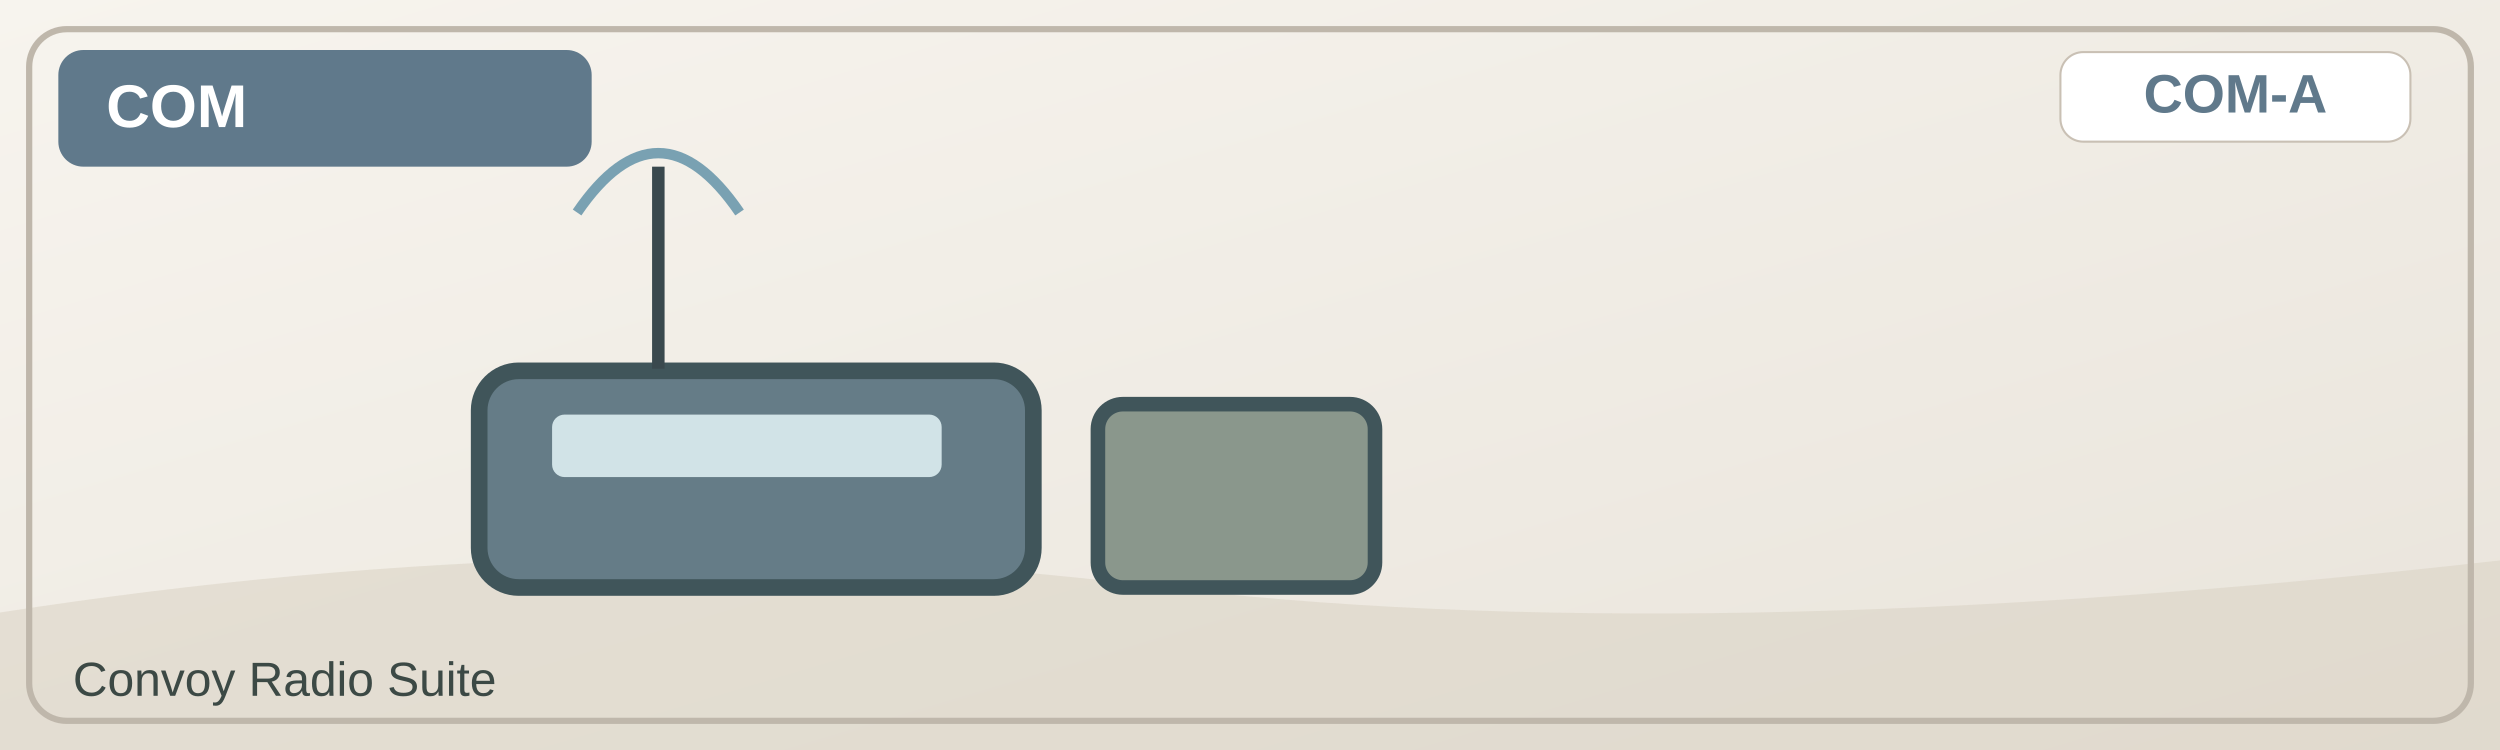
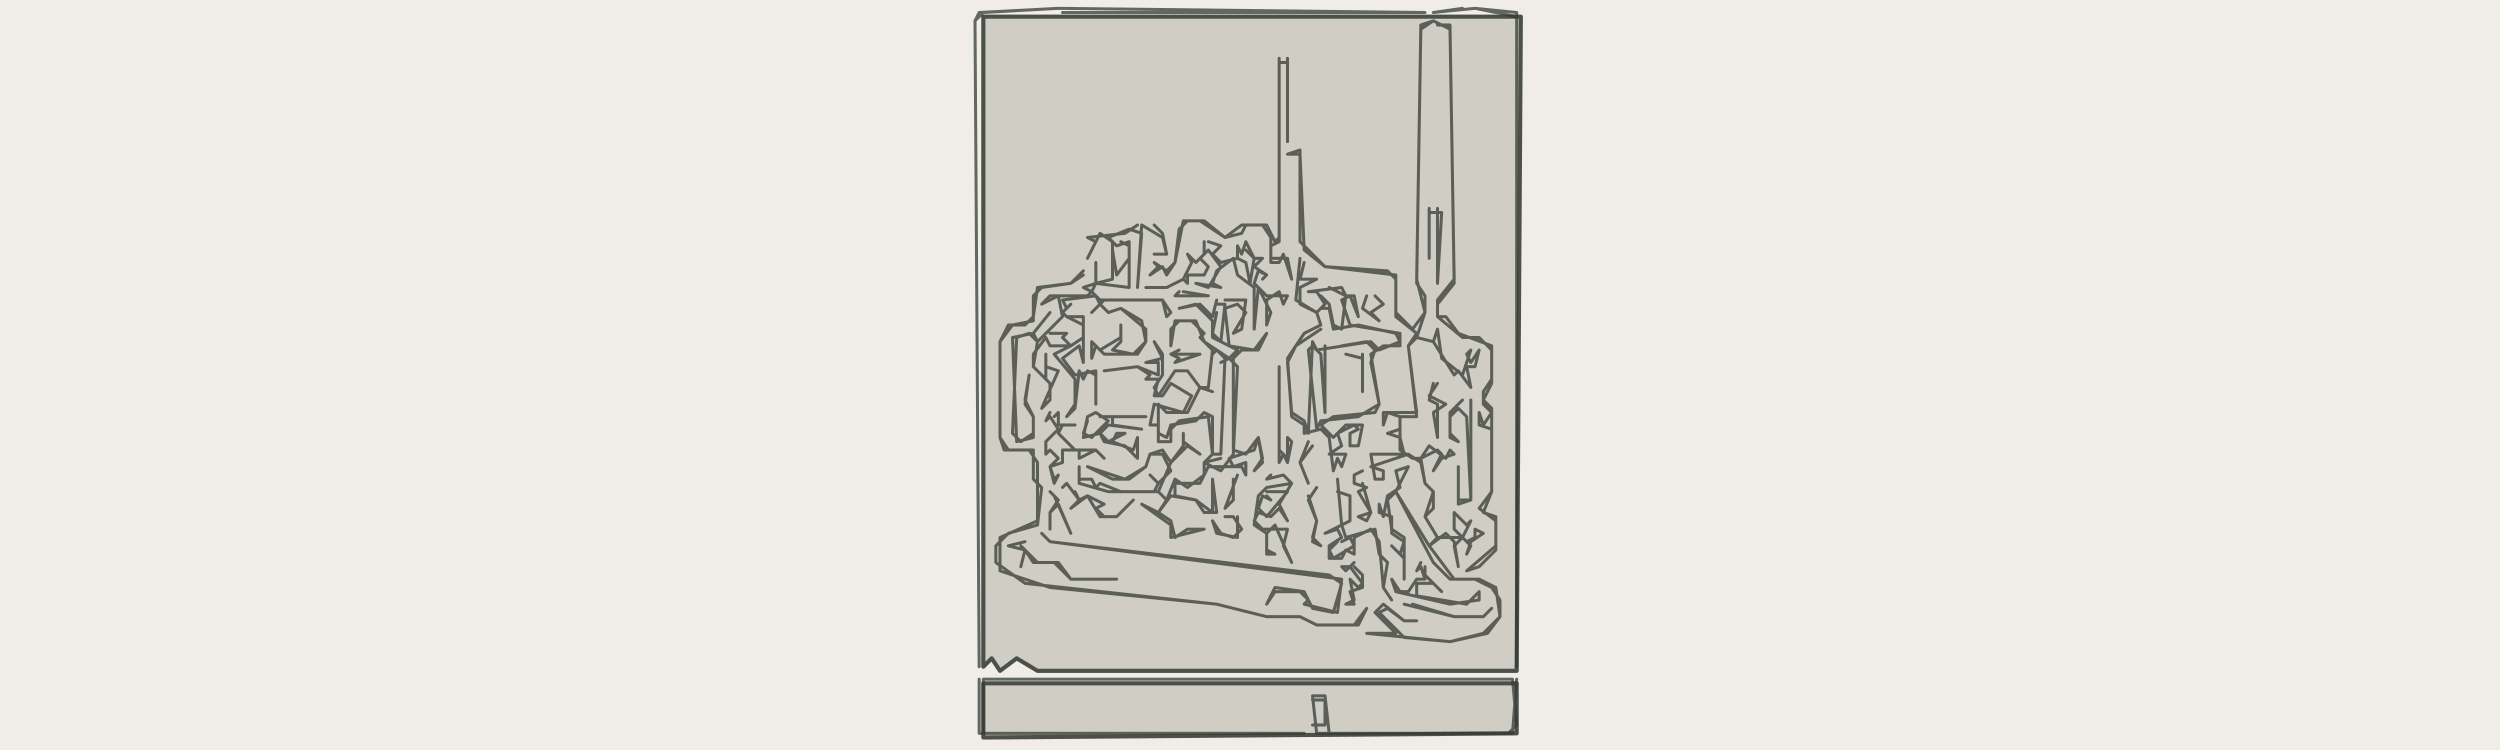
- <svg xmlns="http://www.w3.org/2000/svg" viewBox="0 0 1200 360" role="img" aria-label="Convoy Radio Suite">
-   <defs>
-     <linearGradient id="bg" x2="1" y2="1">
-       <stop stop-color="#f7f4ee" />
-       <stop offset="1" stop-color="#e9e4db" />
-     </linearGradient>
-   </defs>
-   <rect width="1200" height="360" fill="url(#bg)" />
-   <path d="M0 294 Q290 249 550 281 T1200 269 V360 H0Z" fill="#d9d2c3" opacity=".55" />
-   <rect x="28" y="24" width="256" height="56" rx="12" fill="#60798b" />
-   <text x="51" y="61" fill="#fff" font-family="Arial,sans-serif" font-size="29" font-weight="bold">COM</text>
-   <rect x="989" y="25" width="168" height="43" rx="11" fill="#fff" stroke="#c9c0b4" />
-   <text x="1073" y="54" fill="#60798b" text-anchor="middle" font-family="Arial,sans-serif" font-size="26" font-weight="bold">COM-A</text>
-   <rect x="230" y="178" width="266" height="104" rx="19" fill="#657c87" stroke="#40555a" stroke-width="8" />
-   <rect x="265" y="199" width="187" height="30" rx="6" fill="#d1e3e7" />
-   <rect x="527" y="194" width="133" height="88" rx="12" fill="#8a978c" stroke="#40555a" stroke-width="7" />
-   <path d="M316 177 V80" stroke="#3a494e" stroke-width="6" />
-   <path d="M277 102 Q316 45 355 102" fill="none" stroke="#79a1b2" stroke-width="5" />
-   <text x="35" y="334" font-family="Arial,sans-serif" fill="#3c4945" font-size="23">Convoy Radio Suite</text>
-   <rect x="14" y="14" width="1172" height="332" rx="18" fill="none" stroke="#bfb7ab" stroke-width="3" />
+ <svg xmlns="http://www.w3.org/2000/svg" viewBox="0 0 1200 360" role="img" aria-label="SEA Game COM-A illustration">
+   <rect width="1200" height="360" fill="#f0ede6" />
+   <g>
+     <polygon points="472,8 472,320 476,316 480,322 488,316 498,322 728,322 730,8" fill="#777869" fill-opacity=".27" stroke="#4b5149" stroke-width="2" stroke-linejoin="round" />
+     <polygon points="472,328 472,354 728,352 728,328" fill="#777869" fill-opacity=".27" stroke="#4b5149" stroke-width="2" stroke-linejoin="round" />
+   </g>
+   <path d="M688,10 L682,12 L680,136 L684,142 L684,150 L678,158 L670,150 L670,132 L636,128 L624,116 L624,72 L618,74 L624,74 L626,120 L636,128 L666,130 L670,134 L670,152 L680,160 L676,166 L680,198 L664,198 L664,204 L666,198 L672,200 L672,206 L666,208 L672,210 L674,218 L658,218 L660,230 L664,230 L664,226 L658,224 L676,218 L682,222 L684,232 L688,236 L684,248 L690,258 L686,262 L670,236 L676,224 L670,226 L672,234 L666,238 L664,248 L662,242 L662,246 L668,248 L668,256 L674,260 L672,266 L668,262 L674,268 L674,278 L674,258 L668,254 L666,240 L670,236 L688,270 L696,278 L708,278 L716,282 L720,288 L720,296 L712,304 L696,308 L674,306 L662,294 L666,292 L674,298 L680,298 L674,298 L664,290 L660,294 L670,304 L656,304 L696,308 L714,304 L720,296 L718,282 L710,278 L698,278 L686,262 L694,256 L698,260 L700,272 L698,262 L702,258 L706,262 L704,266 L706,260 L712,256 L708,254 L708,258 L704,260 L702,258 L706,250 L704,252 L698,246 L698,254 L702,258 L690,258 L684,248 L688,244 L688,236 L684,232 L682,220 L690,216 L692,218 L688,226 L692,220 L698,218 L696,216 L694,220 L686,214 L682,220 L678,220 L672,216 L672,200 L680,200 L676,166 L680,162 L688,164 L698,180 L700,178 L706,186 L704,176 L708,176 L710,168 L706,174 L704,170 L706,168 L702,180 L692,172 L690,158 L688,164 L680,162 L684,150 L680,134 L682,14 L688,10 L696,14 L698,134 L690,144 L690,152 L702,162 L710,162 L716,168 L716,182 L712,188 L712,194 L716,198 L712,204 L710,198 L710,204 L716,206 L716,236 L710,244 L718,250 L718,262 L704,274 L710,272 L718,264 L718,248 L712,246 L716,236 L716,196 L712,192 L716,184 L716,166 L700,160 L694,152 L690,152 L690,146 L698,136 L696,12 L690,12 M584,144 L582,152 L576,146 L566,148 L574,146 L582,154 L582,162 L594,168 L590,172 L578,164 L574,154 L564,154 L562,166 L562,158 L566,154 L572,154 L578,160 L576,162 L582,168 L580,186 L576,186 L570,178 L564,178 L556,190 L554,186 L558,180 L558,170 L554,164 L558,172 L550,174 L556,174 L556,180 L546,176 L530,178 L546,176 L552,180 L550,182 L556,182 L554,190 L558,190 L562,184 L572,190 L568,198 L554,194 L552,204 L556,204 L556,212 L562,212 L562,206 L566,202 L580,200 L582,218 L578,222 L578,228 L570,234 L564,230 L560,240 L556,236 L562,222 L570,214 L576,218 L568,212 L568,208 L568,214 L562,222 L558,216 L552,218 L550,224 L540,230 L522,224 L534,230 L542,230 L550,224 L552,218 L558,218 L562,226 L556,232 L552,228 L556,232 L554,236 L538,236 L528,232 L526,234 L524,230 L518,230 L518,224 L518,232 L532,236 L556,236 L560,240 L556,246 L548,242 L562,252 L562,258 L578,254 L570,254 L564,258 L562,250 L556,246 L562,238 L574,240 L578,246 L584,246 L582,230 L582,246 L574,240 L564,238 L564,232 L576,232 L580,224 L596,224 L598,228 L598,222 L592,224 L590,220 L602,216 L604,210 L606,220 L602,226 L606,222 L604,210 L598,218 L592,216 L592,172 L596,168 L604,168 L608,160 L602,168 L590,166 L588,148 L594,146 L598,150 L592,160 L596,158 L598,144 L588,144 M546,108 L540,112 L522,114 L526,116 L522,124 L528,112 L534,116 L534,134 L526,136 L526,126 L526,136 L520,138 L524,140 L522,142 L504,142 L500,146 L508,142 L510,152 L498,164 L496,160 L504,150 L496,160 L486,162 L488,212 L496,210 L496,200 L492,192 L494,180 L492,194 L496,200 L496,208 L490,212 L486,208 L488,162 L494,160 L498,164 L496,176 L504,184 L504,192 L500,196 L508,178 L502,176 L502,170 L502,182 L496,176 L496,170 L502,162 L504,166 L514,166 L506,170 L516,182 L516,194 L512,200 L516,196 L518,178 L520,182 L522,178 L526,180 L526,194 L526,178 L516,180 L510,172 L518,166 L520,174 L520,152 L512,152 L510,150 L514,146 L512,148 L510,144 L526,142 L528,146 L524,150 L528,146 L532,150 L538,148 L550,158 L550,164 L544,170 L534,168 L538,164 L538,156 L538,162 L528,168 L524,164 L524,172 L526,166 L530,170 L546,170 L550,164 L548,154 L538,148 L532,150 L528,146 L530,144 L558,144 L560,152 L562,150 L558,144 L528,144 L524,140 L526,136 L542,138 L542,116 L536,118 L532,114 L542,110 L548,112 L546,138 L548,108 L558,114 L560,122 L554,122 L560,122 L558,112 L554,108 M508,4 L470,6 L468,10 L470,320 L468,10 L472,6 L508,4 L684,6 L510,6 M470,326 L470,352 L626,352 L472,352 L472,326 L726,326 L728,348 L724,352 L638,352 L636,334 L630,334 L632,352 L726,352 L728,326 M520,130 L514,136 L498,138 L496,152 L492,156 L484,156 L480,164 L480,210 L482,216 L494,216 L498,222 L498,250 L480,258 L480,274 L504,282 L584,290 L608,296 L624,296 L632,300 L652,300 L656,292 L650,300 L632,300 L624,296 L608,296 L584,290 L492,280 L478,270 L478,262 L484,256 L498,252 L500,234 L496,230 L496,216 L484,216 L480,210 L480,164 L486,156 L496,154 L496,142 L500,138 L514,136 L520,132 M702,4 L688,6 L708,4 L728,8 L728,320 L728,6 L708,4 M614,28 L614,114 L612,116 L608,108 L596,108 L588,114 L578,106 L568,106 L564,126 L560,130 L554,126 L556,128 L552,132 L558,128 L560,132 L564,126 L566,110 L570,106 L576,106 L588,114 L596,112 L598,108 L606,108 L610,114 L610,126 L614,126 L616,122 L620,134 L618,124 L610,124 L610,118 L614,116 L614,30 L618,30 L618,68 L618,28 M624,124 L622,144 L632,150 L634,156 L626,160 L618,172 L620,200 L626,204 L626,208 L634,206 L638,210 L640,226 L642,220 L644,224 L646,218 L638,218 L644,214 L642,208 L650,204 L652,206 L648,208 L648,214 L652,214 L654,204 L646,204 L640,210 L634,204 L640,200 L660,198 L662,194 L658,170 L664,166 L672,166 L672,160 L648,156 L644,144 L648,142 L652,152 L650,142 L646,142 L644,138 L628,140 L632,140 L636,146 L632,150 L624,146 L624,138 L632,134 L624,134 L626,126 M500,256 L504,260 L638,276 L644,280 L640,294 L630,292 L626,284 L612,282 L608,290 L612,284 L624,284 L628,288 L626,290 L642,294 L644,278 L504,260 M578,116 L578,122 L574,126 L570,122 L572,126 L568,134 L560,138 L550,138 L560,138 L568,134 L570,136 L570,132 L578,132 L580,128 L576,124 L580,120 L586,128 L580,138 L574,136 L586,138 L582,136 L584,130 L592,124 L594,132 L602,138 L602,158 L604,138 L610,150 L608,156 L608,144 L614,140 L616,146 L618,142 L608,142 L602,136 L604,130 L608,132 L606,134 L608,132 L602,128 L606,124 L602,124 L598,116 L596,122 L594,118 L594,124 L586,126 L582,122 L586,118 L580,116 M642,230 L644,252 L636,256 L642,254 L644,258 L638,262 L638,268 L644,268 L646,264 L650,266 L650,258 L658,254 L662,260 L664,282 L668,288 L664,282 L666,270 L662,266 L660,254 L646,258 L644,252 L648,250 L648,238 L642,236 M634,148 L638,148 L640,158 L652,156 L670,160 L672,164 L662,168 L658,164 L632,168 L630,164 L628,208 L626,202 L620,198 L618,174 L622,166 L634,158 M610,228 L608,230 L616,228 L620,232 L608,234 L604,238 L602,252 L608,256 L608,266 L612,266 L608,264 L608,256 L612,252 L620,270 L616,262 L618,254 L606,254 L602,250 L604,246 L610,248 L614,244 L618,250 L614,242 L620,232 L616,228 M644,166 L656,164 L660,168 L658,174 L662,194 L652,200 L634,202 L632,206 L628,168 L630,166 L634,170 L636,198 L636,166 M702,192 L696,198 L696,210 L700,212 L696,208 L696,200 L700,196 L704,200 L706,240 L700,240 L700,224 L700,242 L706,240 L706,192 M526,198 L522,200 L520,210 L528,208 L530,212 L540,214 L546,220 L546,210 L544,216 L534,212 L536,208 L540,208 L532,212 L528,208 L532,204 L548,206 L534,204 L534,200 L550,200 L528,200 M504,198 L502,202 L504,200 L508,206 L502,212 L502,218 L504,216 L508,220 L504,224 L506,232 L508,228 L506,230 L504,224 L510,222 L510,216 L518,216 L518,220 L526,216 L530,220 L526,216 L516,216 L508,208 L510,204 L516,204 L508,204 L508,198 L506,200 M682,270 L680,274 L682,272 L684,278 L680,278 L676,284 L672,284 L668,278 L670,284 L696,290 L710,288 L710,284 L704,290 L680,286 L680,280 L688,280 L692,284 L684,276 L684,272 M582,170 L584,168 L588,172 L586,218 L582,218 L582,200 L578,198 L574,202 L562,204 L560,210 L556,208 L556,194 L560,198 L570,198 L576,186 L582,188 M492,260 L484,262 L492,264 L490,272 L492,264 L496,270 L506,270 L514,278 L536,278 L514,278 L508,270 L498,270 L490,262 M686,100 L686,124 L686,102 L692,102 L690,136 L690,100 M614,176 L614,222 L616,218 L618,222 L620,212 L618,210 L618,220 L614,216 L614,178 M512,232 L510,234 L512,232 L518,240 L514,244 L522,238 L528,248 L536,248 L544,240 L536,248 L530,248 L526,244 L530,242 L522,238 L518,240 L516,236 M674,290 L698,296 L712,296 L716,292 L712,296 L698,296 L678,290 M586,174 L590,172 L594,176 L592,218 L586,226 L578,222 L586,220 M650,270 L646,274 L644,272 L648,272 L654,280 L652,282 L648,278 L650,288 L646,290 L650,290 L648,284 L654,282 L654,276 L650,272 M504,236 L508,240 L504,246 L504,254 L504,246 L508,242 L514,256 L506,238 M688,184 L686,192 L690,194 L690,210 L688,198 L694,194 L686,190 L690,184 M654,226 L650,228 L650,232 L656,234 L652,236 L658,246 L652,248 L656,250 L658,246 L654,232 M632,234 L628,240 L632,250 L630,260 L634,262 L630,258 L632,250 L628,238 M588,248 L592,248 L596,254 L592,258 L586,256 L582,250 L584,256 L594,258 L594,248 M628,212 L624,222 L628,232 L624,222 L630,214 M638,138 L646,142 L644,158 L640,156 L638,146 L634,142 M608,236 L618,236 L608,248 L604,244 L606,238 L610,240 L608,238 M566,168 L562,170 L566,172 L564,174 L576,170 L564,170 M646,170 L654,172 L654,188 L654,170 M512,152 L520,156 L520,162 L514,166 L510,162 L512,160 L504,160 M584,146 L588,146 L586,164 L582,160 L584,150 M656,142 L654,148 L662,154 L658,150 L664,146 L660,142 M594,228 L588,244 L592,240 L592,230 M598,120 L602,124 L600,136 L598,126 L594,124 M538,116 L542,118 L542,124 L536,132 L534,120 M644,260 L648,258 L650,262 L640,268 L638,264 L642,260 M566,140 L564,142 L580,142 L568,140 M526,198 L532,202 L524,210 L520,208 L522,202 M630,336 L636,336 L636,348 L630,348" fill="none" stroke="#343b35" stroke-opacity=".75" stroke-width="1.45" stroke-linecap="round" stroke-linejoin="round" />
</svg>
